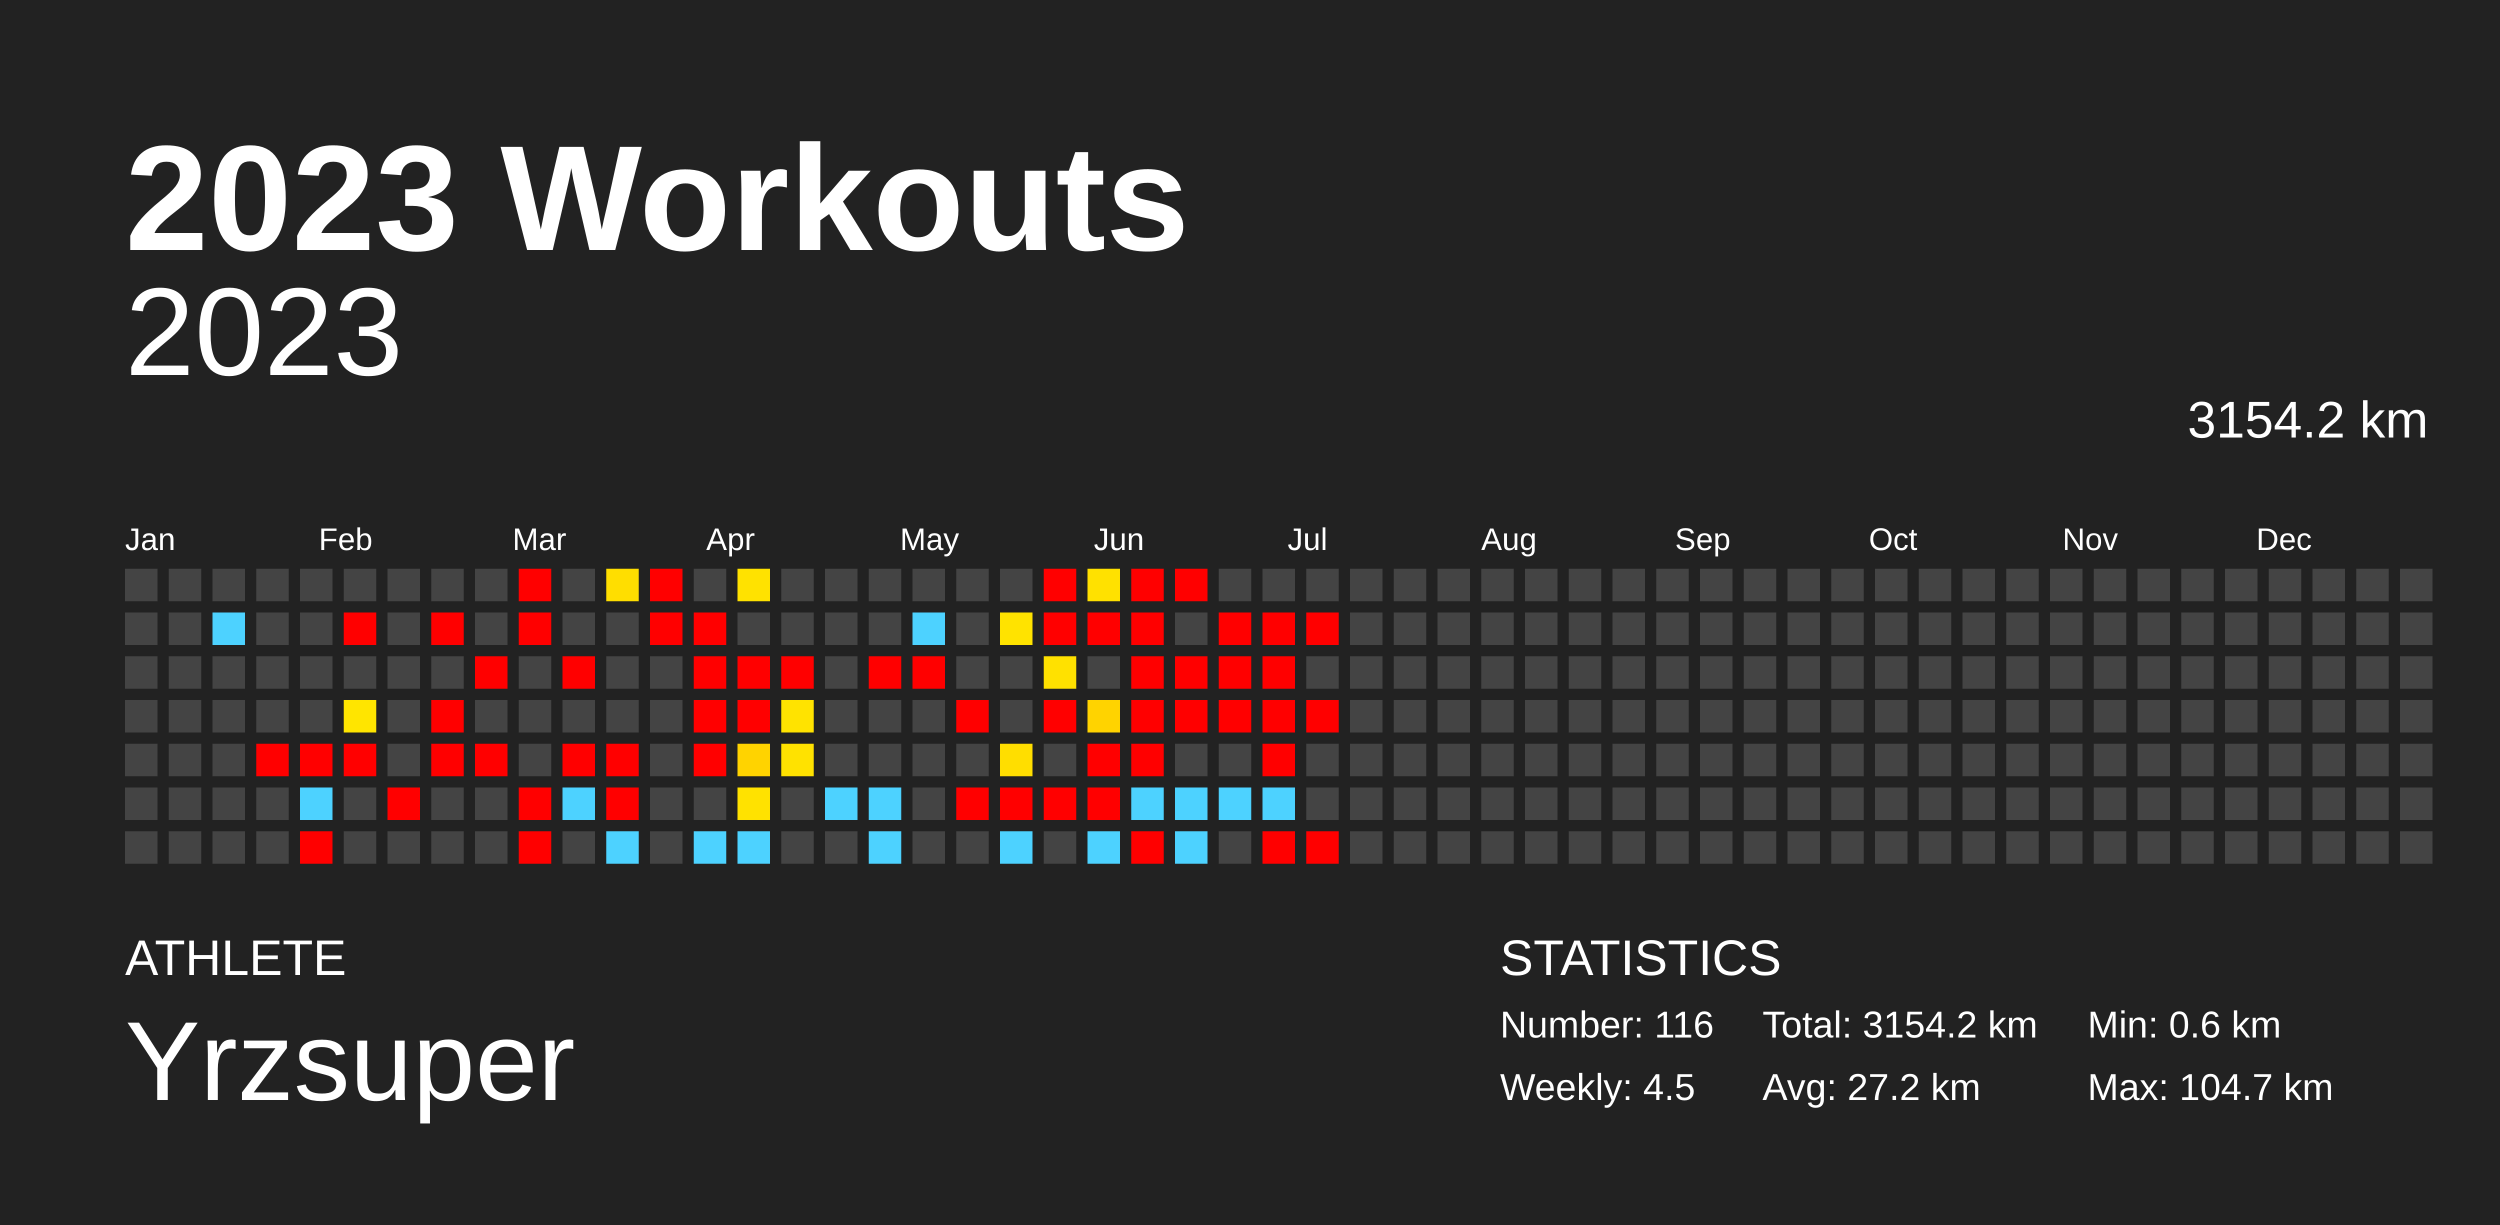
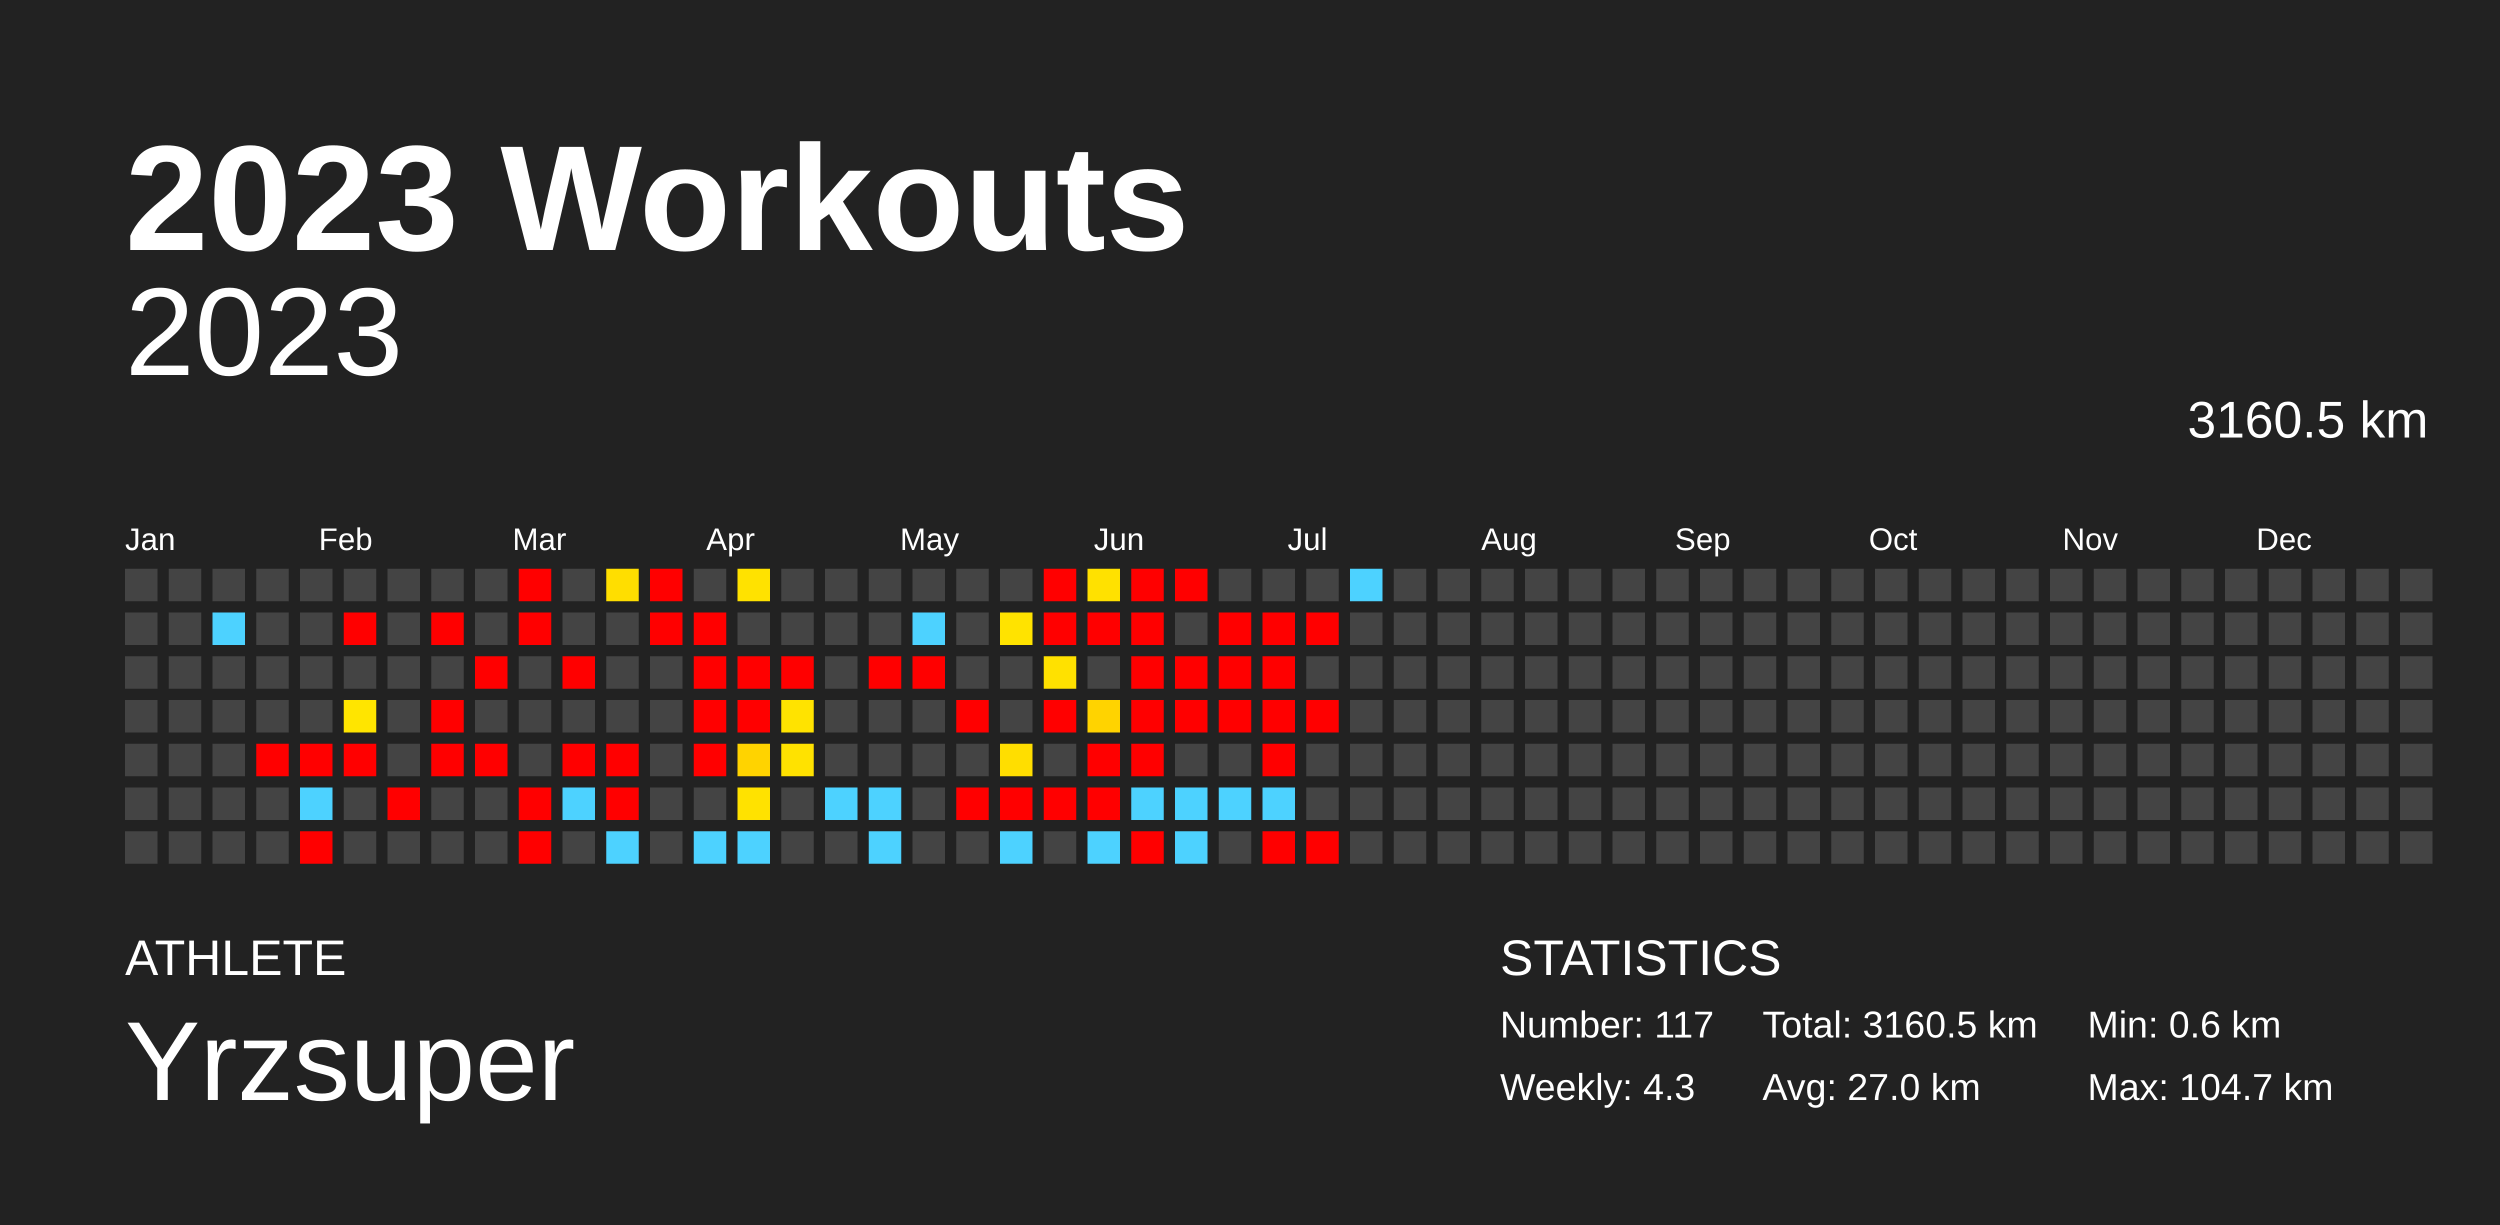
<svg xmlns="http://www.w3.org/2000/svg" baseProfile="full" height="98mm" version="1.1" viewBox="0,0,200,98" width="200mm">
  <defs />
  <rect fill="#222222" height="98" width="200" x="0" y="0" />
  <text fill="#FFFFFF" style="font-size:12px; font-family:Arial; font-weight:bold;" x="10" y="20">2023 Workouts</text>
  <text fill="#FFFFFF" style="font-size:4px; font-family:Arial" x="10" y="78">ATHLETE</text>
  <text fill="#FFFFFF" style="font-size:9px; font-family:Arial" x="10" y="88">Yrzsuper</text>
  <text fill="#FFFFFF" style="font-size:4px; font-family:Arial" x="120" y="78">STATISTICS</text>
-   <text fill="#FFFFFF" style="font-size:3px; font-family:Arial" x="120" y="83">Number: 116</text>
-   <text fill="#FFFFFF" style="font-size:3px; font-family:Arial" x="120" y="88">Weekly: 4.5</text>
-   <text fill="#FFFFFF" style="font-size:3px; font-family:Arial" x="141" y="83">Total: 3154.2 km</text>
-   <text fill="#FFFFFF" style="font-size:3px; font-family:Arial" x="141" y="88">Avg: 27.2 km</text>
+   <text fill="#FFFFFF" style="font-size:3px; font-family:Arial" x="120" y="83">Number: 117</text>
+   <text fill="#FFFFFF" style="font-size:3px; font-family:Arial" x="120" y="88">Weekly: 4.3</text>
+   <text fill="#FFFFFF" style="font-size:3px; font-family:Arial" x="141" y="83">Total: 3160.5 km</text>
+   <text fill="#FFFFFF" style="font-size:3px; font-family:Arial" x="141" y="88">Avg: 27.0 km</text>
  <text fill="#FFFFFF" style="font-size:3px; font-family:Arial" x="167" y="83">Min: 0.6 km</text>
  <text fill="#FFFFFF" style="font-size:3px; font-family:Arial" x="167" y="88">Max: 104.7 km</text>
  <text alignment-baseline="hanging" fill="#FFFFFF" style="font-size:10.0px; font-family:Arial;" x="10" y="30">2023</text>
-   <text alignment-baseline="hanging" fill="#FFFFFF" style="font-size:4.125px; font-family:Arial;" x="175" y="35">3154.2 km</text>
+   <text alignment-baseline="hanging" fill="#FFFFFF" style="font-size:4.125px; font-family:Arial;" x="175" y="35">3160.5 km</text>
  <text fill="#FFFFFF" style="font-size:2.5px; font-family:Arial" x="10.0" y="44">Jan</text>
  <text fill="#FFFFFF" style="font-size:2.5px; font-family:Arial" x="25.5" y="44">Feb</text>
  <text fill="#FFFFFF" style="font-size:2.5px; font-family:Arial" x="41.0" y="44">Mar</text>
  <text fill="#FFFFFF" style="font-size:2.5px; font-family:Arial" x="56.5" y="44">Apr</text>
  <text fill="#FFFFFF" style="font-size:2.5px; font-family:Arial" x="72.0" y="44">May</text>
  <text fill="#FFFFFF" style="font-size:2.5px; font-family:Arial" x="87.5" y="44">Jun</text>
  <text fill="#FFFFFF" style="font-size:2.5px; font-family:Arial" x="103.0" y="44">Jul</text>
  <text fill="#FFFFFF" style="font-size:2.5px; font-family:Arial" x="118.5" y="44">Aug</text>
  <text fill="#FFFFFF" style="font-size:2.5px; font-family:Arial" x="134.0" y="44">Sep</text>
  <text fill="#FFFFFF" style="font-size:2.5px; font-family:Arial" x="149.5" y="44">Oct</text>
  <text fill="#FFFFFF" style="font-size:2.5px; font-family:Arial" x="165.0" y="44">Nov</text>
  <text fill="#FFFFFF" style="font-size:2.5px; font-family:Arial" x="180.5" y="44">Dec</text>
  <rect fill="#444444" height="2.6" width="2.6" x="10.0" y="45.5" />
  <rect fill="#444444" height="2.6" width="2.6" x="10.0" y="49.0" />
  <rect fill="#444444" height="2.6" width="2.6" x="10.0" y="52.5" />
  <rect fill="#444444" height="2.6" width="2.6" x="10.0" y="56.0" />
  <rect fill="#444444" height="2.6" width="2.6" x="10.0" y="59.5" />
  <rect fill="#444444" height="2.6" width="2.6" x="10.0" y="63.0" />
  <rect fill="#444444" height="2.6" width="2.6" x="10.0" y="66.5" />
  <rect fill="#444444" height="2.6" width="2.6" x="13.5" y="45.5" />
  <rect fill="#444444" height="2.6" width="2.6" x="13.5" y="49.0" />
  <rect fill="#444444" height="2.6" width="2.6" x="13.5" y="52.5" />
  <rect fill="#444444" height="2.6" width="2.6" x="13.5" y="56.0" />
  <rect fill="#444444" height="2.6" width="2.6" x="13.5" y="59.5" />
  <rect fill="#444444" height="2.6" width="2.6" x="13.5" y="63.0" />
  <rect fill="#444444" height="2.6" width="2.6" x="13.5" y="66.5" />
  <rect fill="#444444" height="2.6" width="2.6" x="17.0" y="45.5" />
  <rect fill="#4dd2ff" height="2.6" width="2.6" x="17.0" y="49.0" />
  <rect fill="#444444" height="2.6" width="2.6" x="17.0" y="52.5" />
  <rect fill="#444444" height="2.6" width="2.6" x="17.0" y="56.0" />
  <rect fill="#444444" height="2.6" width="2.6" x="17.0" y="59.5" />
  <rect fill="#444444" height="2.6" width="2.6" x="17.0" y="63.0" />
  <rect fill="#444444" height="2.6" width="2.6" x="17.0" y="66.5" />
  <rect fill="#444444" height="2.6" width="2.6" x="20.5" y="45.5" />
  <rect fill="#444444" height="2.6" width="2.6" x="20.5" y="49.0" />
  <rect fill="#444444" height="2.6" width="2.6" x="20.5" y="52.5" />
  <rect fill="#444444" height="2.6" width="2.6" x="20.5" y="56.0" />
  <rect fill="red" height="2.6" width="2.6" x="20.5" y="59.5" />
  <rect fill="#444444" height="2.6" width="2.6" x="20.5" y="63.0" />
  <rect fill="#444444" height="2.6" width="2.6" x="20.5" y="66.5" />
  <rect fill="#444444" height="2.6" width="2.6" x="24.0" y="45.5" />
  <rect fill="#444444" height="2.6" width="2.6" x="24.0" y="49.0" />
  <rect fill="#444444" height="2.6" width="2.6" x="24.0" y="52.5" />
  <rect fill="#444444" height="2.6" width="2.6" x="24.0" y="56.0" />
  <rect fill="red" height="2.6" width="2.6" x="24.0" y="59.5" />
  <rect fill="#4dd2ff" height="2.6" width="2.6" x="24.0" y="63.0" />
  <rect fill="red" height="2.6" width="2.6" x="24.0" y="66.5" />
  <rect fill="#444444" height="2.6" width="2.6" x="27.5" y="45.5" />
  <rect fill="red" height="2.6" width="2.6" x="27.5" y="49.0" />
  <rect fill="#444444" height="2.6" width="2.6" x="27.5" y="52.5" />
  <rect fill="#ffe500" height="2.6" width="2.6" x="27.5" y="56.0" />
  <rect fill="red" height="2.6" width="2.6" x="27.5" y="59.5" />
  <rect fill="#444444" height="2.6" width="2.6" x="27.5" y="63.0" />
  <rect fill="#444444" height="2.6" width="2.6" x="27.5" y="66.5" />
  <rect fill="#444444" height="2.6" width="2.6" x="31.0" y="45.5" />
  <rect fill="#444444" height="2.6" width="2.6" x="31.0" y="49.0" />
  <rect fill="#444444" height="2.6" width="2.6" x="31.0" y="52.5" />
  <rect fill="#444444" height="2.6" width="2.6" x="31.0" y="56.0" />
  <rect fill="#444444" height="2.6" width="2.6" x="31.0" y="59.5" />
  <rect fill="red" height="2.6" width="2.6" x="31.0" y="63.0" />
  <rect fill="#444444" height="2.6" width="2.6" x="31.0" y="66.5" />
  <rect fill="#444444" height="2.6" width="2.6" x="34.5" y="45.5" />
  <rect fill="red" height="2.6" width="2.6" x="34.5" y="49.0" />
  <rect fill="#444444" height="2.6" width="2.6" x="34.5" y="52.5" />
  <rect fill="red" height="2.6" width="2.6" x="34.5" y="56.0" />
  <rect fill="red" height="2.6" width="2.6" x="34.5" y="59.5" />
  <rect fill="#444444" height="2.6" width="2.6" x="34.5" y="63.0" />
  <rect fill="#444444" height="2.6" width="2.6" x="34.5" y="66.5" />
  <rect fill="#444444" height="2.6" width="2.6" x="38.0" y="45.5" />
  <rect fill="#444444" height="2.6" width="2.6" x="38.0" y="49.0" />
  <rect fill="red" height="2.6" width="2.6" x="38.0" y="52.5" />
  <rect fill="#444444" height="2.6" width="2.6" x="38.0" y="56.0" />
  <rect fill="red" height="2.6" width="2.6" x="38.0" y="59.5" />
  <rect fill="#444444" height="2.6" width="2.6" x="38.0" y="63.0" />
  <rect fill="#444444" height="2.6" width="2.6" x="38.0" y="66.5" />
  <rect fill="red" height="2.6" width="2.6" x="41.5" y="45.5" />
  <rect fill="red" height="2.6" width="2.6" x="41.5" y="49.0" />
  <rect fill="#444444" height="2.6" width="2.6" x="41.5" y="52.5" />
  <rect fill="#444444" height="2.6" width="2.6" x="41.5" y="56.0" />
  <rect fill="#444444" height="2.6" width="2.6" x="41.5" y="59.5" />
  <rect fill="red" height="2.6" width="2.6" x="41.5" y="63.0" />
  <rect fill="red" height="2.6" width="2.6" x="41.5" y="66.5" />
  <rect fill="#444444" height="2.6" width="2.6" x="45.0" y="45.5" />
  <rect fill="#444444" height="2.6" width="2.6" x="45.0" y="49.0" />
  <rect fill="red" height="2.6" width="2.6" x="45.0" y="52.5" />
  <rect fill="#444444" height="2.6" width="2.6" x="45.0" y="56.0" />
  <rect fill="red" height="2.6" width="2.6" x="45.0" y="59.5" />
  <rect fill="#4dd2ff" height="2.6" width="2.6" x="45.0" y="63.0" />
  <rect fill="#444444" height="2.6" width="2.6" x="45.0" y="66.5" />
  <rect fill="#ffde00" height="2.6" width="2.6" x="48.5" y="45.5" />
  <rect fill="#444444" height="2.6" width="2.6" x="48.5" y="49.0" />
  <rect fill="#444444" height="2.6" width="2.6" x="48.5" y="52.5" />
  <rect fill="#444444" height="2.6" width="2.6" x="48.5" y="56.0" />
  <rect fill="red" height="2.6" width="2.6" x="48.5" y="59.5" />
  <rect fill="red" height="2.6" width="2.6" x="48.5" y="63.0" />
  <rect fill="#4dd2ff" height="2.6" width="2.6" x="48.5" y="66.5" />
  <rect fill="red" height="2.6" width="2.6" x="52.0" y="45.5" />
  <rect fill="red" height="2.6" width="2.6" x="52.0" y="49.0" />
  <rect fill="#444444" height="2.6" width="2.6" x="52.0" y="52.5" />
  <rect fill="#444444" height="2.6" width="2.6" x="52.0" y="56.0" />
  <rect fill="#444444" height="2.6" width="2.6" x="52.0" y="59.5" />
  <rect fill="#444444" height="2.6" width="2.6" x="52.0" y="63.0" />
  <rect fill="#444444" height="2.6" width="2.6" x="52.0" y="66.5" />
  <rect fill="#444444" height="2.6" width="2.6" x="55.5" y="45.5" />
  <rect fill="red" height="2.6" width="2.6" x="55.5" y="49.0" />
  <rect fill="red" height="2.6" width="2.6" x="55.5" y="52.5" />
  <rect fill="red" height="2.6" width="2.6" x="55.5" y="56.0" />
  <rect fill="red" height="2.6" width="2.6" x="55.5" y="59.5" />
  <rect fill="#444444" height="2.6" width="2.6" x="55.5" y="63.0" />
  <rect fill="#4dd2ff" height="2.6" width="2.6" x="55.5" y="66.5" />
  <rect fill="#ffe200" height="2.6" width="2.6" x="59.0" y="45.5" />
  <rect fill="#444444" height="2.6" width="2.6" x="59.0" y="49.0" />
  <rect fill="red" height="2.6" width="2.6" x="59.0" y="52.5" />
  <rect fill="red" height="2.6" width="2.6" x="59.0" y="56.0" />
  <rect fill="#ffd300" height="2.6" width="2.6" x="59.0" y="59.5" />
  <rect fill="#ffe200" height="2.6" width="2.6" x="59.0" y="63.0" />
  <rect fill="#4dd2ff" height="2.6" width="2.6" x="59.0" y="66.5" />
  <rect fill="#444444" height="2.6" width="2.6" x="62.5" y="45.5" />
  <rect fill="#444444" height="2.6" width="2.6" x="62.5" y="49.0" />
  <rect fill="red" height="2.6" width="2.6" x="62.5" y="52.5" />
  <rect fill="#ffe300" height="2.6" width="2.6" x="62.5" y="56.0" />
  <rect fill="#ffe200" height="2.6" width="2.6" x="62.5" y="59.5" />
  <rect fill="#444444" height="2.6" width="2.6" x="62.5" y="63.0" />
  <rect fill="#444444" height="2.6" width="2.6" x="62.5" y="66.5" />
  <rect fill="#444444" height="2.6" width="2.6" x="66.0" y="45.5" />
  <rect fill="#444444" height="2.6" width="2.6" x="66.0" y="49.0" />
  <rect fill="#444444" height="2.6" width="2.6" x="66.0" y="52.5" />
  <rect fill="#444444" height="2.6" width="2.6" x="66.0" y="56.0" />
  <rect fill="#444444" height="2.6" width="2.6" x="66.0" y="59.5" />
  <rect fill="#4dd2ff" height="2.6" width="2.6" x="66.0" y="63.0" />
  <rect fill="#444444" height="2.6" width="2.6" x="66.0" y="66.5" />
  <rect fill="#444444" height="2.6" width="2.6" x="69.5" y="45.5" />
  <rect fill="#444444" height="2.6" width="2.6" x="69.5" y="49.0" />
  <rect fill="red" height="2.6" width="2.6" x="69.5" y="52.5" />
  <rect fill="#444444" height="2.6" width="2.6" x="69.5" y="56.0" />
  <rect fill="#444444" height="2.6" width="2.6" x="69.5" y="59.5" />
  <rect fill="#4dd2ff" height="2.6" width="2.6" x="69.5" y="63.0" />
  <rect fill="#4dd2ff" height="2.6" width="2.6" x="69.5" y="66.5" />
  <rect fill="#444444" height="2.6" width="2.6" x="73.0" y="45.5" />
  <rect fill="#4dd2ff" height="2.6" width="2.6" x="73.0" y="49.0" />
  <rect fill="red" height="2.6" width="2.6" x="73.0" y="52.5" />
  <rect fill="#444444" height="2.6" width="2.6" x="73.0" y="56.0" />
  <rect fill="#444444" height="2.6" width="2.6" x="73.0" y="59.5" />
  <rect fill="#444444" height="2.6" width="2.6" x="73.0" y="63.0" />
  <rect fill="#444444" height="2.6" width="2.6" x="73.0" y="66.5" />
  <rect fill="#444444" height="2.6" width="2.6" x="76.5" y="45.5" />
  <rect fill="#444444" height="2.6" width="2.6" x="76.5" y="49.0" />
  <rect fill="#444444" height="2.6" width="2.6" x="76.5" y="52.5" />
  <rect fill="red" height="2.6" width="2.6" x="76.5" y="56.0" />
  <rect fill="#444444" height="2.6" width="2.6" x="76.5" y="59.5" />
  <rect fill="red" height="2.6" width="2.6" x="76.5" y="63.0" />
  <rect fill="#444444" height="2.6" width="2.6" x="76.5" y="66.5" />
  <rect fill="#444444" height="2.6" width="2.6" x="80.0" y="45.5" />
  <rect fill="#ffe300" height="2.6" width="2.6" x="80.0" y="49.0" />
  <rect fill="#444444" height="2.6" width="2.6" x="80.0" y="52.5" />
  <rect fill="#444444" height="2.6" width="2.6" x="80.0" y="56.0" />
  <rect fill="#ffde00" height="2.6" width="2.6" x="80.0" y="59.5" />
  <rect fill="red" height="2.6" width="2.6" x="80.0" y="63.0" />
  <rect fill="#4dd2ff" height="2.6" width="2.6" x="80.0" y="66.5" />
  <rect fill="red" height="2.6" width="2.6" x="83.5" y="45.5" />
  <rect fill="red" height="2.6" width="2.6" x="83.5" y="49.0" />
  <rect fill="#ffe100" height="2.6" width="2.6" x="83.5" y="52.5" />
  <rect fill="red" height="2.6" width="2.6" x="83.5" y="56.0" />
  <rect fill="#444444" height="2.6" width="2.6" x="83.5" y="59.5" />
  <rect fill="red" height="2.6" width="2.6" x="83.5" y="63.0" />
  <rect fill="#444444" height="2.6" width="2.6" x="83.5" y="66.5" />
  <rect fill="#ffe100" height="2.6" width="2.6" x="87.0" y="45.5" />
  <rect fill="red" height="2.6" width="2.6" x="87.0" y="49.0" />
  <rect fill="#444444" height="2.6" width="2.6" x="87.0" y="52.5" />
  <rect fill="#ffd300" height="2.6" width="2.6" x="87.0" y="56.0" />
  <rect fill="red" height="2.6" width="2.6" x="87.0" y="59.5" />
  <rect fill="red" height="2.6" width="2.6" x="87.0" y="63.0" />
  <rect fill="#4dd2ff" height="2.6" width="2.6" x="87.0" y="66.5" />
  <rect fill="red" height="2.6" width="2.6" x="90.5" y="45.5" />
  <rect fill="red" height="2.6" width="2.6" x="90.5" y="49.0" />
  <rect fill="red" height="2.6" width="2.6" x="90.5" y="52.5" />
  <rect fill="red" height="2.6" width="2.6" x="90.5" y="56.0" />
  <rect fill="red" height="2.6" width="2.6" x="90.5" y="59.5" />
  <rect fill="#4dd2ff" height="2.6" width="2.6" x="90.5" y="63.0" />
  <rect fill="red" height="2.6" width="2.6" x="90.5" y="66.5" />
  <rect fill="red" height="2.6" width="2.6" x="94.0" y="45.5" />
  <rect fill="#444444" height="2.6" width="2.6" x="94.0" y="49.0" />
  <rect fill="red" height="2.6" width="2.6" x="94.0" y="52.5" />
  <rect fill="red" height="2.6" width="2.6" x="94.0" y="56.0" />
  <rect fill="#444444" height="2.6" width="2.6" x="94.0" y="59.5" />
  <rect fill="#4dd2ff" height="2.6" width="2.6" x="94.0" y="63.0" />
  <rect fill="#4dd2ff" height="2.6" width="2.6" x="94.0" y="66.5" />
  <rect fill="#444444" height="2.6" width="2.6" x="97.5" y="45.5" />
  <rect fill="red" height="2.6" width="2.6" x="97.5" y="49.0" />
  <rect fill="red" height="2.6" width="2.6" x="97.5" y="52.5" />
  <rect fill="red" height="2.6" width="2.6" x="97.5" y="56.0" />
  <rect fill="#444444" height="2.6" width="2.6" x="97.5" y="59.5" />
  <rect fill="#4dd2ff" height="2.6" width="2.6" x="97.5" y="63.0" />
  <rect fill="#444444" height="2.6" width="2.6" x="97.5" y="66.5" />
  <rect fill="#444444" height="2.6" width="2.6" x="101.0" y="45.5" />
  <rect fill="red" height="2.6" width="2.6" x="101.0" y="49.0" />
  <rect fill="red" height="2.6" width="2.6" x="101.0" y="52.5" />
  <rect fill="red" height="2.6" width="2.6" x="101.0" y="56.0" />
  <rect fill="red" height="2.6" width="2.6" x="101.0" y="59.5" />
  <rect fill="#4dd2ff" height="2.6" width="2.6" x="101.0" y="63.0" />
  <rect fill="red" height="2.6" width="2.6" x="101.0" y="66.5" />
  <rect fill="#444444" height="2.6" width="2.6" x="104.5" y="45.5" />
  <rect fill="red" height="2.6" width="2.6" x="104.5" y="49.0" />
  <rect fill="#444444" height="2.6" width="2.6" x="104.5" y="52.5" />
  <rect fill="red" height="2.6" width="2.6" x="104.5" y="56.0" />
  <rect fill="#444444" height="2.6" width="2.6" x="104.5" y="59.5" />
  <rect fill="#444444" height="2.6" width="2.6" x="104.5" y="63.0" />
  <rect fill="red" height="2.6" width="2.6" x="104.5" y="66.5" />
-   <rect fill="#444444" height="2.6" width="2.6" x="108.0" y="45.5" />
+   <rect fill="#4dd2ff" height="2.6" width="2.6" x="108.0" y="45.5" />
  <rect fill="#444444" height="2.6" width="2.6" x="108.0" y="49.0" />
  <rect fill="#444444" height="2.6" width="2.6" x="108.0" y="52.5" />
  <rect fill="#444444" height="2.6" width="2.6" x="108.0" y="56.0" />
  <rect fill="#444444" height="2.6" width="2.6" x="108.0" y="59.5" />
  <rect fill="#444444" height="2.6" width="2.6" x="108.0" y="63.0" />
  <rect fill="#444444" height="2.6" width="2.6" x="108.0" y="66.5" />
  <rect fill="#444444" height="2.6" width="2.6" x="111.5" y="45.5" />
  <rect fill="#444444" height="2.6" width="2.6" x="111.5" y="49.0" />
  <rect fill="#444444" height="2.6" width="2.6" x="111.5" y="52.5" />
  <rect fill="#444444" height="2.6" width="2.6" x="111.5" y="56.0" />
  <rect fill="#444444" height="2.6" width="2.6" x="111.5" y="59.5" />
  <rect fill="#444444" height="2.6" width="2.6" x="111.5" y="63.0" />
  <rect fill="#444444" height="2.6" width="2.6" x="111.5" y="66.5" />
  <rect fill="#444444" height="2.6" width="2.6" x="115.0" y="45.5" />
  <rect fill="#444444" height="2.6" width="2.6" x="115.0" y="49.0" />
  <rect fill="#444444" height="2.6" width="2.6" x="115.0" y="52.5" />
  <rect fill="#444444" height="2.6" width="2.6" x="115.0" y="56.0" />
  <rect fill="#444444" height="2.6" width="2.6" x="115.0" y="59.5" />
  <rect fill="#444444" height="2.6" width="2.6" x="115.0" y="63.0" />
  <rect fill="#444444" height="2.6" width="2.6" x="115.0" y="66.5" />
  <rect fill="#444444" height="2.6" width="2.6" x="118.5" y="45.5" />
  <rect fill="#444444" height="2.6" width="2.6" x="118.5" y="49.0" />
  <rect fill="#444444" height="2.6" width="2.6" x="118.5" y="52.5" />
  <rect fill="#444444" height="2.6" width="2.6" x="118.5" y="56.0" />
  <rect fill="#444444" height="2.6" width="2.6" x="118.5" y="59.5" />
  <rect fill="#444444" height="2.6" width="2.6" x="118.5" y="63.0" />
  <rect fill="#444444" height="2.6" width="2.6" x="118.5" y="66.5" />
  <rect fill="#444444" height="2.6" width="2.6" x="122.0" y="45.5" />
  <rect fill="#444444" height="2.6" width="2.6" x="122.0" y="49.0" />
  <rect fill="#444444" height="2.6" width="2.6" x="122.0" y="52.5" />
  <rect fill="#444444" height="2.6" width="2.6" x="122.0" y="56.0" />
  <rect fill="#444444" height="2.6" width="2.6" x="122.0" y="59.5" />
  <rect fill="#444444" height="2.6" width="2.6" x="122.0" y="63.0" />
  <rect fill="#444444" height="2.6" width="2.6" x="122.0" y="66.5" />
  <rect fill="#444444" height="2.6" width="2.6" x="125.5" y="45.5" />
  <rect fill="#444444" height="2.6" width="2.6" x="125.5" y="49.0" />
  <rect fill="#444444" height="2.6" width="2.6" x="125.5" y="52.5" />
  <rect fill="#444444" height="2.6" width="2.6" x="125.5" y="56.0" />
  <rect fill="#444444" height="2.6" width="2.6" x="125.5" y="59.5" />
  <rect fill="#444444" height="2.6" width="2.6" x="125.5" y="63.0" />
  <rect fill="#444444" height="2.6" width="2.6" x="125.5" y="66.5" />
  <rect fill="#444444" height="2.6" width="2.6" x="129.0" y="45.5" />
  <rect fill="#444444" height="2.6" width="2.6" x="129.0" y="49.0" />
  <rect fill="#444444" height="2.6" width="2.6" x="129.0" y="52.5" />
  <rect fill="#444444" height="2.6" width="2.6" x="129.0" y="56.0" />
  <rect fill="#444444" height="2.6" width="2.6" x="129.0" y="59.5" />
  <rect fill="#444444" height="2.6" width="2.6" x="129.0" y="63.0" />
  <rect fill="#444444" height="2.6" width="2.6" x="129.0" y="66.5" />
  <rect fill="#444444" height="2.6" width="2.6" x="132.5" y="45.5" />
  <rect fill="#444444" height="2.6" width="2.6" x="132.5" y="49.0" />
  <rect fill="#444444" height="2.6" width="2.6" x="132.5" y="52.5" />
  <rect fill="#444444" height="2.6" width="2.6" x="132.5" y="56.0" />
  <rect fill="#444444" height="2.6" width="2.6" x="132.5" y="59.5" />
  <rect fill="#444444" height="2.6" width="2.6" x="132.5" y="63.0" />
  <rect fill="#444444" height="2.6" width="2.6" x="132.5" y="66.5" />
  <rect fill="#444444" height="2.6" width="2.6" x="136.0" y="45.5" />
  <rect fill="#444444" height="2.6" width="2.6" x="136.0" y="49.0" />
  <rect fill="#444444" height="2.6" width="2.6" x="136.0" y="52.5" />
  <rect fill="#444444" height="2.6" width="2.6" x="136.0" y="56.0" />
  <rect fill="#444444" height="2.6" width="2.6" x="136.0" y="59.5" />
  <rect fill="#444444" height="2.6" width="2.6" x="136.0" y="63.0" />
  <rect fill="#444444" height="2.6" width="2.6" x="136.0" y="66.5" />
  <rect fill="#444444" height="2.6" width="2.6" x="139.5" y="45.5" />
  <rect fill="#444444" height="2.6" width="2.6" x="139.5" y="49.0" />
  <rect fill="#444444" height="2.6" width="2.6" x="139.5" y="52.5" />
  <rect fill="#444444" height="2.6" width="2.6" x="139.5" y="56.0" />
  <rect fill="#444444" height="2.6" width="2.6" x="139.5" y="59.5" />
  <rect fill="#444444" height="2.6" width="2.6" x="139.5" y="63.0" />
  <rect fill="#444444" height="2.6" width="2.6" x="139.5" y="66.5" />
  <rect fill="#444444" height="2.6" width="2.6" x="143.0" y="45.5" />
  <rect fill="#444444" height="2.6" width="2.6" x="143.0" y="49.0" />
  <rect fill="#444444" height="2.6" width="2.6" x="143.0" y="52.5" />
  <rect fill="#444444" height="2.6" width="2.6" x="143.0" y="56.0" />
  <rect fill="#444444" height="2.6" width="2.6" x="143.0" y="59.5" />
  <rect fill="#444444" height="2.6" width="2.6" x="143.0" y="63.0" />
  <rect fill="#444444" height="2.6" width="2.6" x="143.0" y="66.5" />
  <rect fill="#444444" height="2.6" width="2.6" x="146.5" y="45.5" />
  <rect fill="#444444" height="2.6" width="2.6" x="146.5" y="49.0" />
  <rect fill="#444444" height="2.6" width="2.6" x="146.5" y="52.5" />
  <rect fill="#444444" height="2.6" width="2.6" x="146.5" y="56.0" />
  <rect fill="#444444" height="2.6" width="2.6" x="146.5" y="59.5" />
  <rect fill="#444444" height="2.6" width="2.6" x="146.5" y="63.0" />
  <rect fill="#444444" height="2.6" width="2.6" x="146.5" y="66.5" />
  <rect fill="#444444" height="2.6" width="2.6" x="150.0" y="45.5" />
  <rect fill="#444444" height="2.6" width="2.6" x="150.0" y="49.0" />
  <rect fill="#444444" height="2.6" width="2.6" x="150.0" y="52.5" />
  <rect fill="#444444" height="2.6" width="2.6" x="150.0" y="56.0" />
  <rect fill="#444444" height="2.6" width="2.6" x="150.0" y="59.5" />
  <rect fill="#444444" height="2.6" width="2.6" x="150.0" y="63.0" />
  <rect fill="#444444" height="2.6" width="2.6" x="150.0" y="66.5" />
  <rect fill="#444444" height="2.6" width="2.6" x="153.5" y="45.5" />
  <rect fill="#444444" height="2.6" width="2.6" x="153.5" y="49.0" />
  <rect fill="#444444" height="2.6" width="2.6" x="153.5" y="52.5" />
  <rect fill="#444444" height="2.6" width="2.6" x="153.5" y="56.0" />
  <rect fill="#444444" height="2.6" width="2.6" x="153.5" y="59.5" />
  <rect fill="#444444" height="2.6" width="2.6" x="153.5" y="63.0" />
  <rect fill="#444444" height="2.6" width="2.6" x="153.5" y="66.5" />
  <rect fill="#444444" height="2.6" width="2.6" x="157.0" y="45.5" />
  <rect fill="#444444" height="2.6" width="2.6" x="157.0" y="49.0" />
  <rect fill="#444444" height="2.6" width="2.6" x="157.0" y="52.5" />
  <rect fill="#444444" height="2.6" width="2.6" x="157.0" y="56.0" />
  <rect fill="#444444" height="2.6" width="2.6" x="157.0" y="59.5" />
  <rect fill="#444444" height="2.6" width="2.6" x="157.0" y="63.0" />
  <rect fill="#444444" height="2.6" width="2.6" x="157.0" y="66.5" />
  <rect fill="#444444" height="2.6" width="2.6" x="160.5" y="45.5" />
  <rect fill="#444444" height="2.6" width="2.6" x="160.5" y="49.0" />
  <rect fill="#444444" height="2.6" width="2.6" x="160.5" y="52.5" />
  <rect fill="#444444" height="2.6" width="2.6" x="160.5" y="56.0" />
  <rect fill="#444444" height="2.6" width="2.6" x="160.5" y="59.5" />
  <rect fill="#444444" height="2.6" width="2.6" x="160.5" y="63.0" />
  <rect fill="#444444" height="2.6" width="2.6" x="160.5" y="66.5" />
  <rect fill="#444444" height="2.6" width="2.6" x="164.0" y="45.5" />
  <rect fill="#444444" height="2.6" width="2.6" x="164.0" y="49.0" />
  <rect fill="#444444" height="2.6" width="2.6" x="164.0" y="52.5" />
  <rect fill="#444444" height="2.6" width="2.6" x="164.0" y="56.0" />
  <rect fill="#444444" height="2.6" width="2.6" x="164.0" y="59.5" />
  <rect fill="#444444" height="2.6" width="2.6" x="164.0" y="63.0" />
  <rect fill="#444444" height="2.6" width="2.6" x="164.0" y="66.5" />
  <rect fill="#444444" height="2.6" width="2.6" x="167.5" y="45.5" />
  <rect fill="#444444" height="2.6" width="2.6" x="167.5" y="49.0" />
  <rect fill="#444444" height="2.6" width="2.6" x="167.5" y="52.5" />
  <rect fill="#444444" height="2.6" width="2.6" x="167.5" y="56.0" />
  <rect fill="#444444" height="2.6" width="2.6" x="167.5" y="59.5" />
  <rect fill="#444444" height="2.6" width="2.6" x="167.5" y="63.0" />
  <rect fill="#444444" height="2.6" width="2.6" x="167.5" y="66.5" />
  <rect fill="#444444" height="2.6" width="2.6" x="171.0" y="45.5" />
  <rect fill="#444444" height="2.6" width="2.6" x="171.0" y="49.0" />
  <rect fill="#444444" height="2.6" width="2.6" x="171.0" y="52.5" />
  <rect fill="#444444" height="2.6" width="2.6" x="171.0" y="56.0" />
  <rect fill="#444444" height="2.6" width="2.6" x="171.0" y="59.5" />
  <rect fill="#444444" height="2.6" width="2.6" x="171.0" y="63.0" />
  <rect fill="#444444" height="2.6" width="2.6" x="171.0" y="66.5" />
  <rect fill="#444444" height="2.6" width="2.6" x="174.5" y="45.5" />
  <rect fill="#444444" height="2.6" width="2.6" x="174.5" y="49.0" />
  <rect fill="#444444" height="2.6" width="2.6" x="174.5" y="52.5" />
  <rect fill="#444444" height="2.6" width="2.6" x="174.5" y="56.0" />
  <rect fill="#444444" height="2.6" width="2.6" x="174.5" y="59.5" />
  <rect fill="#444444" height="2.6" width="2.6" x="174.5" y="63.0" />
  <rect fill="#444444" height="2.6" width="2.6" x="174.5" y="66.5" />
  <rect fill="#444444" height="2.6" width="2.6" x="178.0" y="45.5" />
  <rect fill="#444444" height="2.6" width="2.6" x="178.0" y="49.0" />
  <rect fill="#444444" height="2.6" width="2.6" x="178.0" y="52.5" />
  <rect fill="#444444" height="2.6" width="2.6" x="178.0" y="56.0" />
  <rect fill="#444444" height="2.6" width="2.6" x="178.0" y="59.5" />
  <rect fill="#444444" height="2.6" width="2.6" x="178.0" y="63.0" />
  <rect fill="#444444" height="2.6" width="2.6" x="178.0" y="66.5" />
  <rect fill="#444444" height="2.6" width="2.6" x="181.5" y="45.5" />
  <rect fill="#444444" height="2.6" width="2.6" x="181.5" y="49.0" />
  <rect fill="#444444" height="2.6" width="2.6" x="181.5" y="52.5" />
  <rect fill="#444444" height="2.6" width="2.6" x="181.5" y="56.0" />
  <rect fill="#444444" height="2.6" width="2.6" x="181.5" y="59.5" />
  <rect fill="#444444" height="2.6" width="2.6" x="181.5" y="63.0" />
  <rect fill="#444444" height="2.6" width="2.6" x="181.5" y="66.5" />
  <rect fill="#444444" height="2.6" width="2.6" x="185.0" y="45.5" />
  <rect fill="#444444" height="2.6" width="2.6" x="185.0" y="49.0" />
  <rect fill="#444444" height="2.6" width="2.6" x="185.0" y="52.5" />
  <rect fill="#444444" height="2.6" width="2.6" x="185.0" y="56.0" />
  <rect fill="#444444" height="2.6" width="2.6" x="185.0" y="59.5" />
  <rect fill="#444444" height="2.6" width="2.6" x="185.0" y="63.0" />
  <rect fill="#444444" height="2.6" width="2.6" x="185.0" y="66.5" />
  <rect fill="#444444" height="2.6" width="2.6" x="188.5" y="45.5" />
  <rect fill="#444444" height="2.6" width="2.6" x="188.5" y="49.0" />
  <rect fill="#444444" height="2.6" width="2.6" x="188.5" y="52.5" />
  <rect fill="#444444" height="2.6" width="2.6" x="188.5" y="56.0" />
  <rect fill="#444444" height="2.6" width="2.6" x="188.5" y="59.5" />
  <rect fill="#444444" height="2.6" width="2.6" x="188.5" y="63.0" />
  <rect fill="#444444" height="2.6" width="2.6" x="188.5" y="66.5" />
  <rect fill="#444444" height="2.6" width="2.6" x="192.0" y="45.5" />
  <rect fill="#444444" height="2.6" width="2.6" x="192.0" y="49.0" />
  <rect fill="#444444" height="2.6" width="2.6" x="192.0" y="52.5" />
  <rect fill="#444444" height="2.6" width="2.6" x="192.0" y="56.0" />
  <rect fill="#444444" height="2.6" width="2.6" x="192.0" y="59.5" />
  <rect fill="#444444" height="2.6" width="2.6" x="192.0" y="63.0" />
  <rect fill="#444444" height="2.6" width="2.6" x="192.0" y="66.5" />
</svg>
